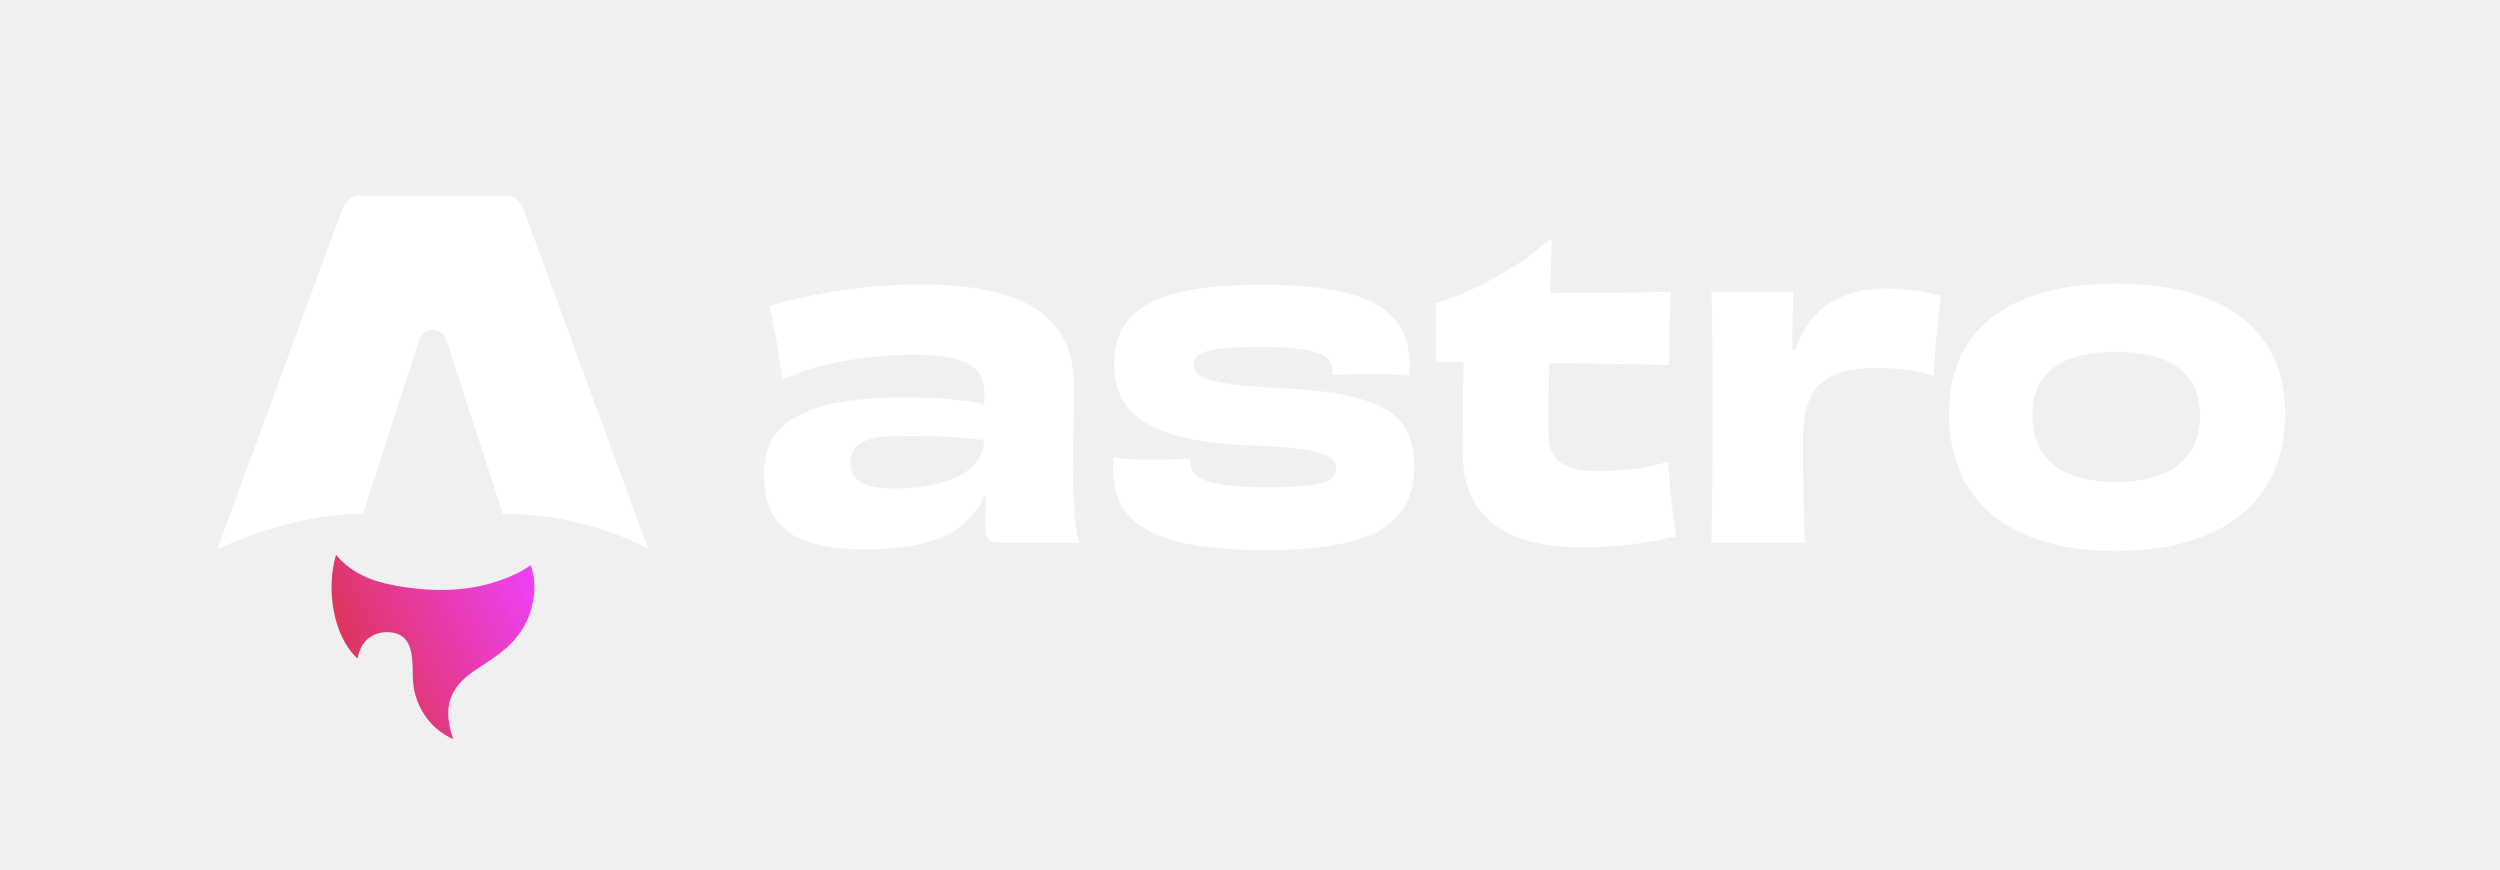
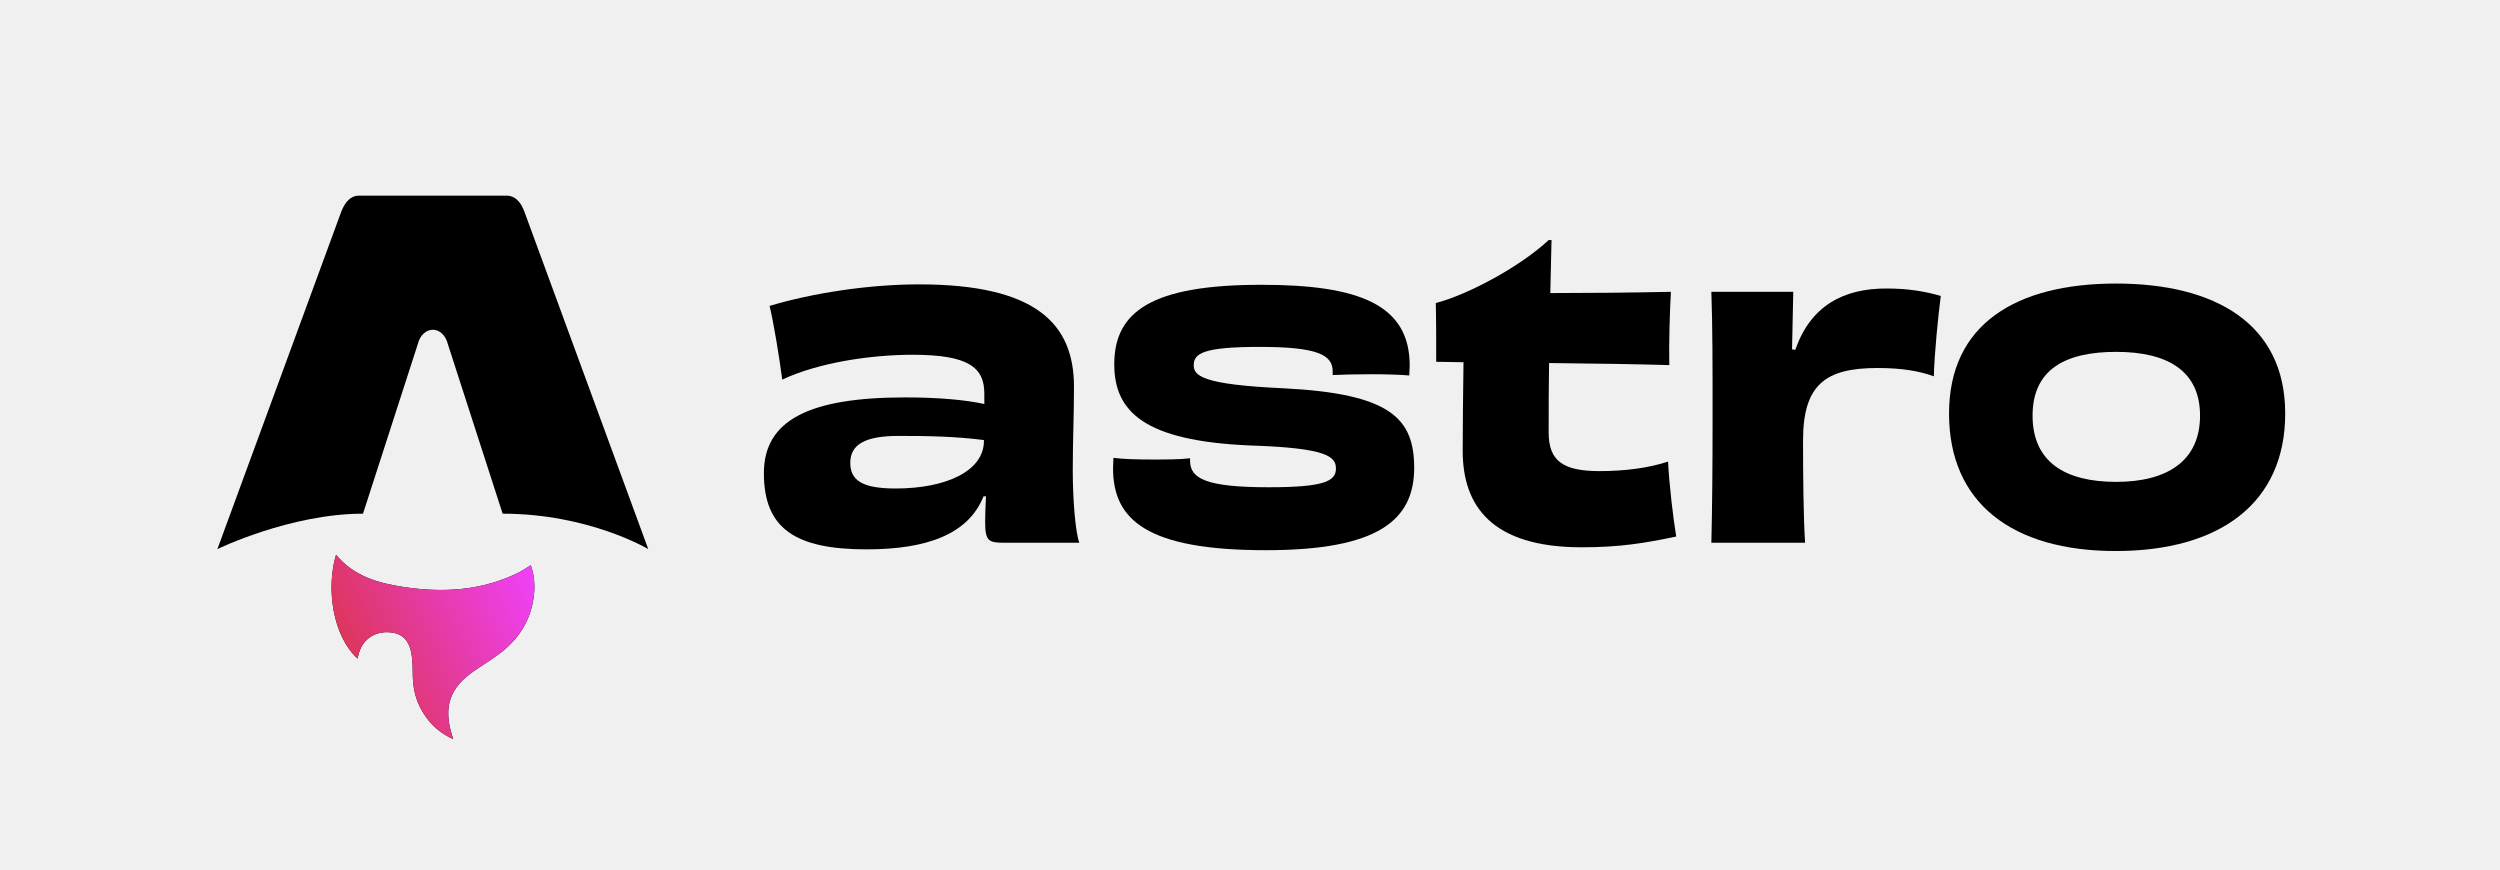
<svg xmlns="http://www.w3.org/2000/svg" width="460" height="160" viewBox="0 0 460 160" fill="none">
-   <path d="M65.785 121.175C61.267 117.045 59.948 108.368 61.83 102.082C65.094 106.045 69.616 107.301 74.3 108.009C81.531 109.103 88.632 108.694 95.349 105.389C96.117 105.011 96.828 104.507 97.667 103.998C98.297 105.826 98.462 107.672 98.241 109.551C97.706 114.127 95.429 117.662 91.807 120.341C90.359 121.413 88.826 122.371 87.33 123.382C82.735 126.487 81.492 130.129 83.218 135.427C83.259 135.556 83.296 135.685 83.389 136C81.043 134.95 79.329 133.421 78.023 131.411C76.644 129.289 75.988 126.942 75.953 124.403C75.936 123.167 75.936 121.92 75.77 120.702C75.364 117.732 73.969 116.402 71.343 116.325C68.647 116.247 66.514 117.913 65.949 120.538C65.905 120.739 65.843 120.938 65.78 121.172L65.785 121.175Z" fill="white" />
+   <path d="M65.785 121.175C61.267 117.045 59.948 108.368 61.83 102.082C65.094 106.045 69.616 107.301 74.3 108.009C81.531 109.103 88.632 108.694 95.349 105.389C96.117 105.011 96.828 104.507 97.667 103.998C98.297 105.826 98.462 107.672 98.241 109.551C97.706 114.127 95.429 117.662 91.807 120.341C90.359 121.413 88.826 122.371 87.33 123.382C82.735 126.487 81.492 130.129 83.218 135.427C83.259 135.556 83.296 135.685 83.389 136C81.043 134.95 79.329 133.421 78.023 131.411C76.644 129.289 75.988 126.942 75.953 124.403C75.936 123.167 75.936 121.92 75.77 120.702C75.364 117.732 73.969 116.402 71.343 116.325C68.647 116.247 66.514 117.913 65.949 120.538C65.905 120.739 65.843 120.938 65.78 121.172L65.785 121.175Z" fill="black" />
  <path d="M65.785 121.175C61.267 117.045 59.948 108.368 61.83 102.082C65.094 106.045 69.616 107.301 74.3 108.009C81.531 109.103 88.632 108.694 95.349 105.389C96.117 105.011 96.828 104.507 97.667 103.998C98.297 105.826 98.462 107.672 98.241 109.551C97.706 114.127 95.429 117.662 91.807 120.341C90.359 121.413 88.826 122.371 87.33 123.382C82.735 126.487 81.492 130.129 83.218 135.427C83.259 135.556 83.296 135.685 83.389 136C81.043 134.95 79.329 133.421 78.023 131.411C76.644 129.289 75.988 126.942 75.953 124.403C75.936 123.167 75.936 121.92 75.77 120.702C75.364 117.732 73.969 116.402 71.343 116.325C68.647 116.247 66.514 117.913 65.949 120.538C65.905 120.739 65.843 120.938 65.78 121.172L65.785 121.175Z" fill="url(#paint0_linear_1_33)" />
-   <path d="M40 101.034C40 101.034 53.377 94.518 66.792 94.518L76.907 63.215C77.285 61.702 78.391 60.673 79.639 60.673C80.888 60.673 81.993 61.702 82.372 63.215L92.486 94.518C108.374 94.518 119.279 101.034 119.279 101.034C119.279 101.034 96.556 39.133 96.511 39.009C95.859 37.179 94.758 36 93.274 36H66.007C64.523 36 63.466 37.179 62.77 39.009C62.721 39.131 40 101.034 40 101.034Z" fill="white" />
-   <path d="M181.043 81.123C181.043 86.608 174.22 89.884 164.773 89.884C158.624 89.884 156.45 88.36 156.45 85.16C156.45 81.808 159.149 80.209 165.297 80.209C170.846 80.209 175.569 80.285 181.043 80.97V81.123ZM181.118 74.342C177.744 73.581 172.645 73.123 166.572 73.123C148.877 73.123 140.555 77.314 140.555 87.065C140.555 97.198 146.253 101.083 159.449 101.083C170.621 101.083 178.193 98.264 180.968 91.331H181.417C181.342 93.007 181.268 94.683 181.268 95.978C181.268 99.559 181.867 99.864 184.791 99.864H198.587C197.837 97.731 197.388 91.712 197.388 86.532C197.388 80.97 197.612 76.78 197.612 71.143C197.612 59.639 190.715 52.325 169.121 52.325C159.824 52.325 149.477 53.925 141.605 56.287C142.354 59.41 143.404 65.734 143.929 69.847C150.752 66.648 160.424 65.276 167.922 65.276C178.268 65.276 181.118 67.638 181.118 72.438V74.342Z" fill="white" />
-   <path d="M218.971 84.322C217.097 84.551 214.547 84.551 211.923 84.551C209.149 84.551 206.6 84.475 204.875 84.246C204.875 84.856 204.8 85.541 204.8 86.151C204.8 95.674 211.024 101.235 232.917 101.235C253.535 101.235 260.208 95.75 260.208 86.075C260.208 76.933 255.785 72.438 236.216 71.447C220.995 70.762 219.646 69.086 219.646 67.181C219.646 64.972 221.595 63.829 231.792 63.829C242.364 63.829 245.213 65.276 245.213 68.324V69.009C246.713 68.933 249.412 68.857 252.186 68.857C254.81 68.857 257.659 68.933 259.309 69.086C259.309 68.4 259.384 67.79 259.384 67.257C259.384 56.058 250.086 52.401 232.092 52.401C211.848 52.401 205.025 57.353 205.025 67.029C205.025 75.714 210.499 81.123 229.918 81.961C244.238 82.418 245.813 84.018 245.813 86.227C245.813 88.589 243.489 89.655 233.442 89.655C221.895 89.655 218.971 88.055 218.971 84.779V84.322Z" fill="white" />
-   <path d="M284.955 44.173C279.482 49.278 269.66 54.382 264.187 55.753C264.262 58.572 264.262 63.753 264.262 66.572L269.285 66.648C269.21 72.057 269.135 78.609 269.135 82.951C269.135 93.084 274.458 100.702 291.028 100.702C298.001 100.702 302.65 99.94 308.423 98.721C307.823 94.988 307.148 89.274 306.923 84.932C303.475 86.075 299.126 86.684 294.327 86.684C287.654 86.684 284.955 84.856 284.955 79.599C284.955 75.028 284.955 70.762 285.03 66.8C293.578 66.876 302.125 67.029 307.148 67.181C307.073 63.219 307.223 57.506 307.448 53.696C300.176 53.849 292.003 53.925 285.255 53.925C285.33 50.573 285.405 47.373 285.48 44.173H284.955Z" fill="white" />
-   <path d="M329.736 64.286C329.811 60.324 329.886 56.972 329.961 53.696H314.89C315.115 60.248 315.115 66.953 315.115 76.78C315.115 86.608 315.04 93.388 314.89 99.864H332.135C331.835 95.293 331.76 87.598 331.76 81.046C331.76 70.686 335.959 67.714 345.481 67.714C349.905 67.714 353.054 68.248 355.828 69.238C355.903 65.353 356.653 57.81 357.102 54.458C354.253 53.62 351.104 53.087 347.28 53.087C339.108 53.011 333.11 56.363 330.336 64.362L329.736 64.286Z" fill="white" />
-   <path d="M404.808 76.475C404.808 84.779 398.81 88.665 389.363 88.665C379.991 88.665 373.993 85.008 373.993 76.475C373.993 67.943 380.066 64.743 389.363 64.743C398.735 64.743 404.808 68.171 404.808 76.475ZM420.478 76.094C420.478 59.563 407.582 52.173 389.363 52.173C371.069 52.173 358.623 59.563 358.623 76.094C358.623 92.55 370.244 101.388 389.288 101.388C408.482 101.388 420.478 92.55 420.478 76.094Z" fill="white" />
+   <path d="M40 101.034C40 101.034 53.377 94.518 66.792 94.518L76.907 63.215C77.285 61.702 78.391 60.673 79.639 60.673C80.888 60.673 81.993 61.702 82.372 63.215L92.486 94.518C108.374 94.518 119.279 101.034 119.279 101.034C119.279 101.034 96.556 39.133 96.511 39.009C95.859 37.179 94.758 36 93.274 36H66.007C64.523 36 63.466 37.179 62.77 39.009C62.721 39.131 40 101.034 40 101.034Z" fill="black" />
+   <path d="M181.043 81.123C181.043 86.608 174.22 89.884 164.773 89.884C158.624 89.884 156.45 88.36 156.45 85.16C156.45 81.808 159.149 80.209 165.297 80.209C170.846 80.209 175.569 80.285 181.043 80.97V81.123ZM181.118 74.342C177.744 73.581 172.645 73.123 166.572 73.123C148.877 73.123 140.555 77.314 140.555 87.065C140.555 97.198 146.253 101.083 159.449 101.083C170.621 101.083 178.193 98.264 180.968 91.331H181.417C181.342 93.007 181.268 94.683 181.268 95.978C181.268 99.559 181.867 99.864 184.791 99.864H198.587C197.837 97.731 197.388 91.712 197.388 86.532C197.388 80.97 197.612 76.78 197.612 71.143C197.612 59.639 190.715 52.325 169.121 52.325C159.824 52.325 149.477 53.925 141.605 56.287C142.354 59.41 143.404 65.734 143.929 69.847C150.752 66.648 160.424 65.276 167.922 65.276C178.268 65.276 181.118 67.638 181.118 72.438V74.342Z" fill="black" />
+   <path d="M218.971 84.322C217.097 84.551 214.547 84.551 211.923 84.551C209.149 84.551 206.6 84.475 204.875 84.246C204.875 84.856 204.8 85.541 204.8 86.151C204.8 95.674 211.024 101.235 232.917 101.235C253.535 101.235 260.208 95.75 260.208 86.075C260.208 76.933 255.785 72.438 236.216 71.447C220.995 70.762 219.646 69.086 219.646 67.181C219.646 64.972 221.595 63.829 231.792 63.829C242.364 63.829 245.213 65.276 245.213 68.324V69.009C246.713 68.933 249.412 68.857 252.186 68.857C254.81 68.857 257.659 68.933 259.309 69.086C259.309 68.4 259.384 67.79 259.384 67.257C259.384 56.058 250.086 52.401 232.092 52.401C211.848 52.401 205.025 57.353 205.025 67.029C205.025 75.714 210.499 81.123 229.918 81.961C244.238 82.418 245.813 84.018 245.813 86.227C245.813 88.589 243.489 89.655 233.442 89.655C221.895 89.655 218.971 88.055 218.971 84.779V84.322Z" fill="black" />
+   <path d="M284.955 44.173C279.482 49.278 269.66 54.382 264.187 55.753C264.262 58.572 264.262 63.753 264.262 66.572L269.285 66.648C269.21 72.057 269.135 78.609 269.135 82.951C269.135 93.084 274.458 100.702 291.028 100.702C298.001 100.702 302.65 99.94 308.423 98.721C307.823 94.988 307.148 89.274 306.923 84.932C303.475 86.075 299.126 86.684 294.327 86.684C287.654 86.684 284.955 84.856 284.955 79.599C284.955 75.028 284.955 70.762 285.03 66.8C293.578 66.876 302.125 67.029 307.148 67.181C307.073 63.219 307.223 57.506 307.448 53.696C300.176 53.849 292.003 53.925 285.255 53.925C285.33 50.573 285.405 47.373 285.48 44.173H284.955Z" fill="black" />
+   <path d="M329.736 64.286C329.811 60.324 329.886 56.972 329.961 53.696H314.89C315.115 60.248 315.115 66.953 315.115 76.78C315.115 86.608 315.04 93.388 314.89 99.864H332.135C331.835 95.293 331.76 87.598 331.76 81.046C331.76 70.686 335.959 67.714 345.481 67.714C349.905 67.714 353.054 68.248 355.828 69.238C355.903 65.353 356.653 57.81 357.102 54.458C354.253 53.62 351.104 53.087 347.28 53.087C339.108 53.011 333.11 56.363 330.336 64.362L329.736 64.286Z" fill="black" />
+   <path d="M404.808 76.475C404.808 84.779 398.81 88.665 389.363 88.665C379.991 88.665 373.993 85.008 373.993 76.475C373.993 67.943 380.066 64.743 389.363 64.743C398.735 64.743 404.808 68.171 404.808 76.475ZM420.478 76.094C420.478 59.563 407.582 52.173 389.363 52.173C371.069 52.173 358.623 59.563 358.623 76.094C358.623 92.55 370.244 101.388 389.288 101.388C408.482 101.388 420.478 92.55 420.478 76.094Z" fill="black" />
  <defs>
    <linearGradient id="paint0_linear_1_33" x1="61" y1="136" x2="104.622" y2="115.39" gradientUnits="userSpaceOnUse">
      <stop stop-color="#D83333" />
      <stop offset="1" stop-color="#F041FF" />
    </linearGradient>
  </defs>
</svg>
